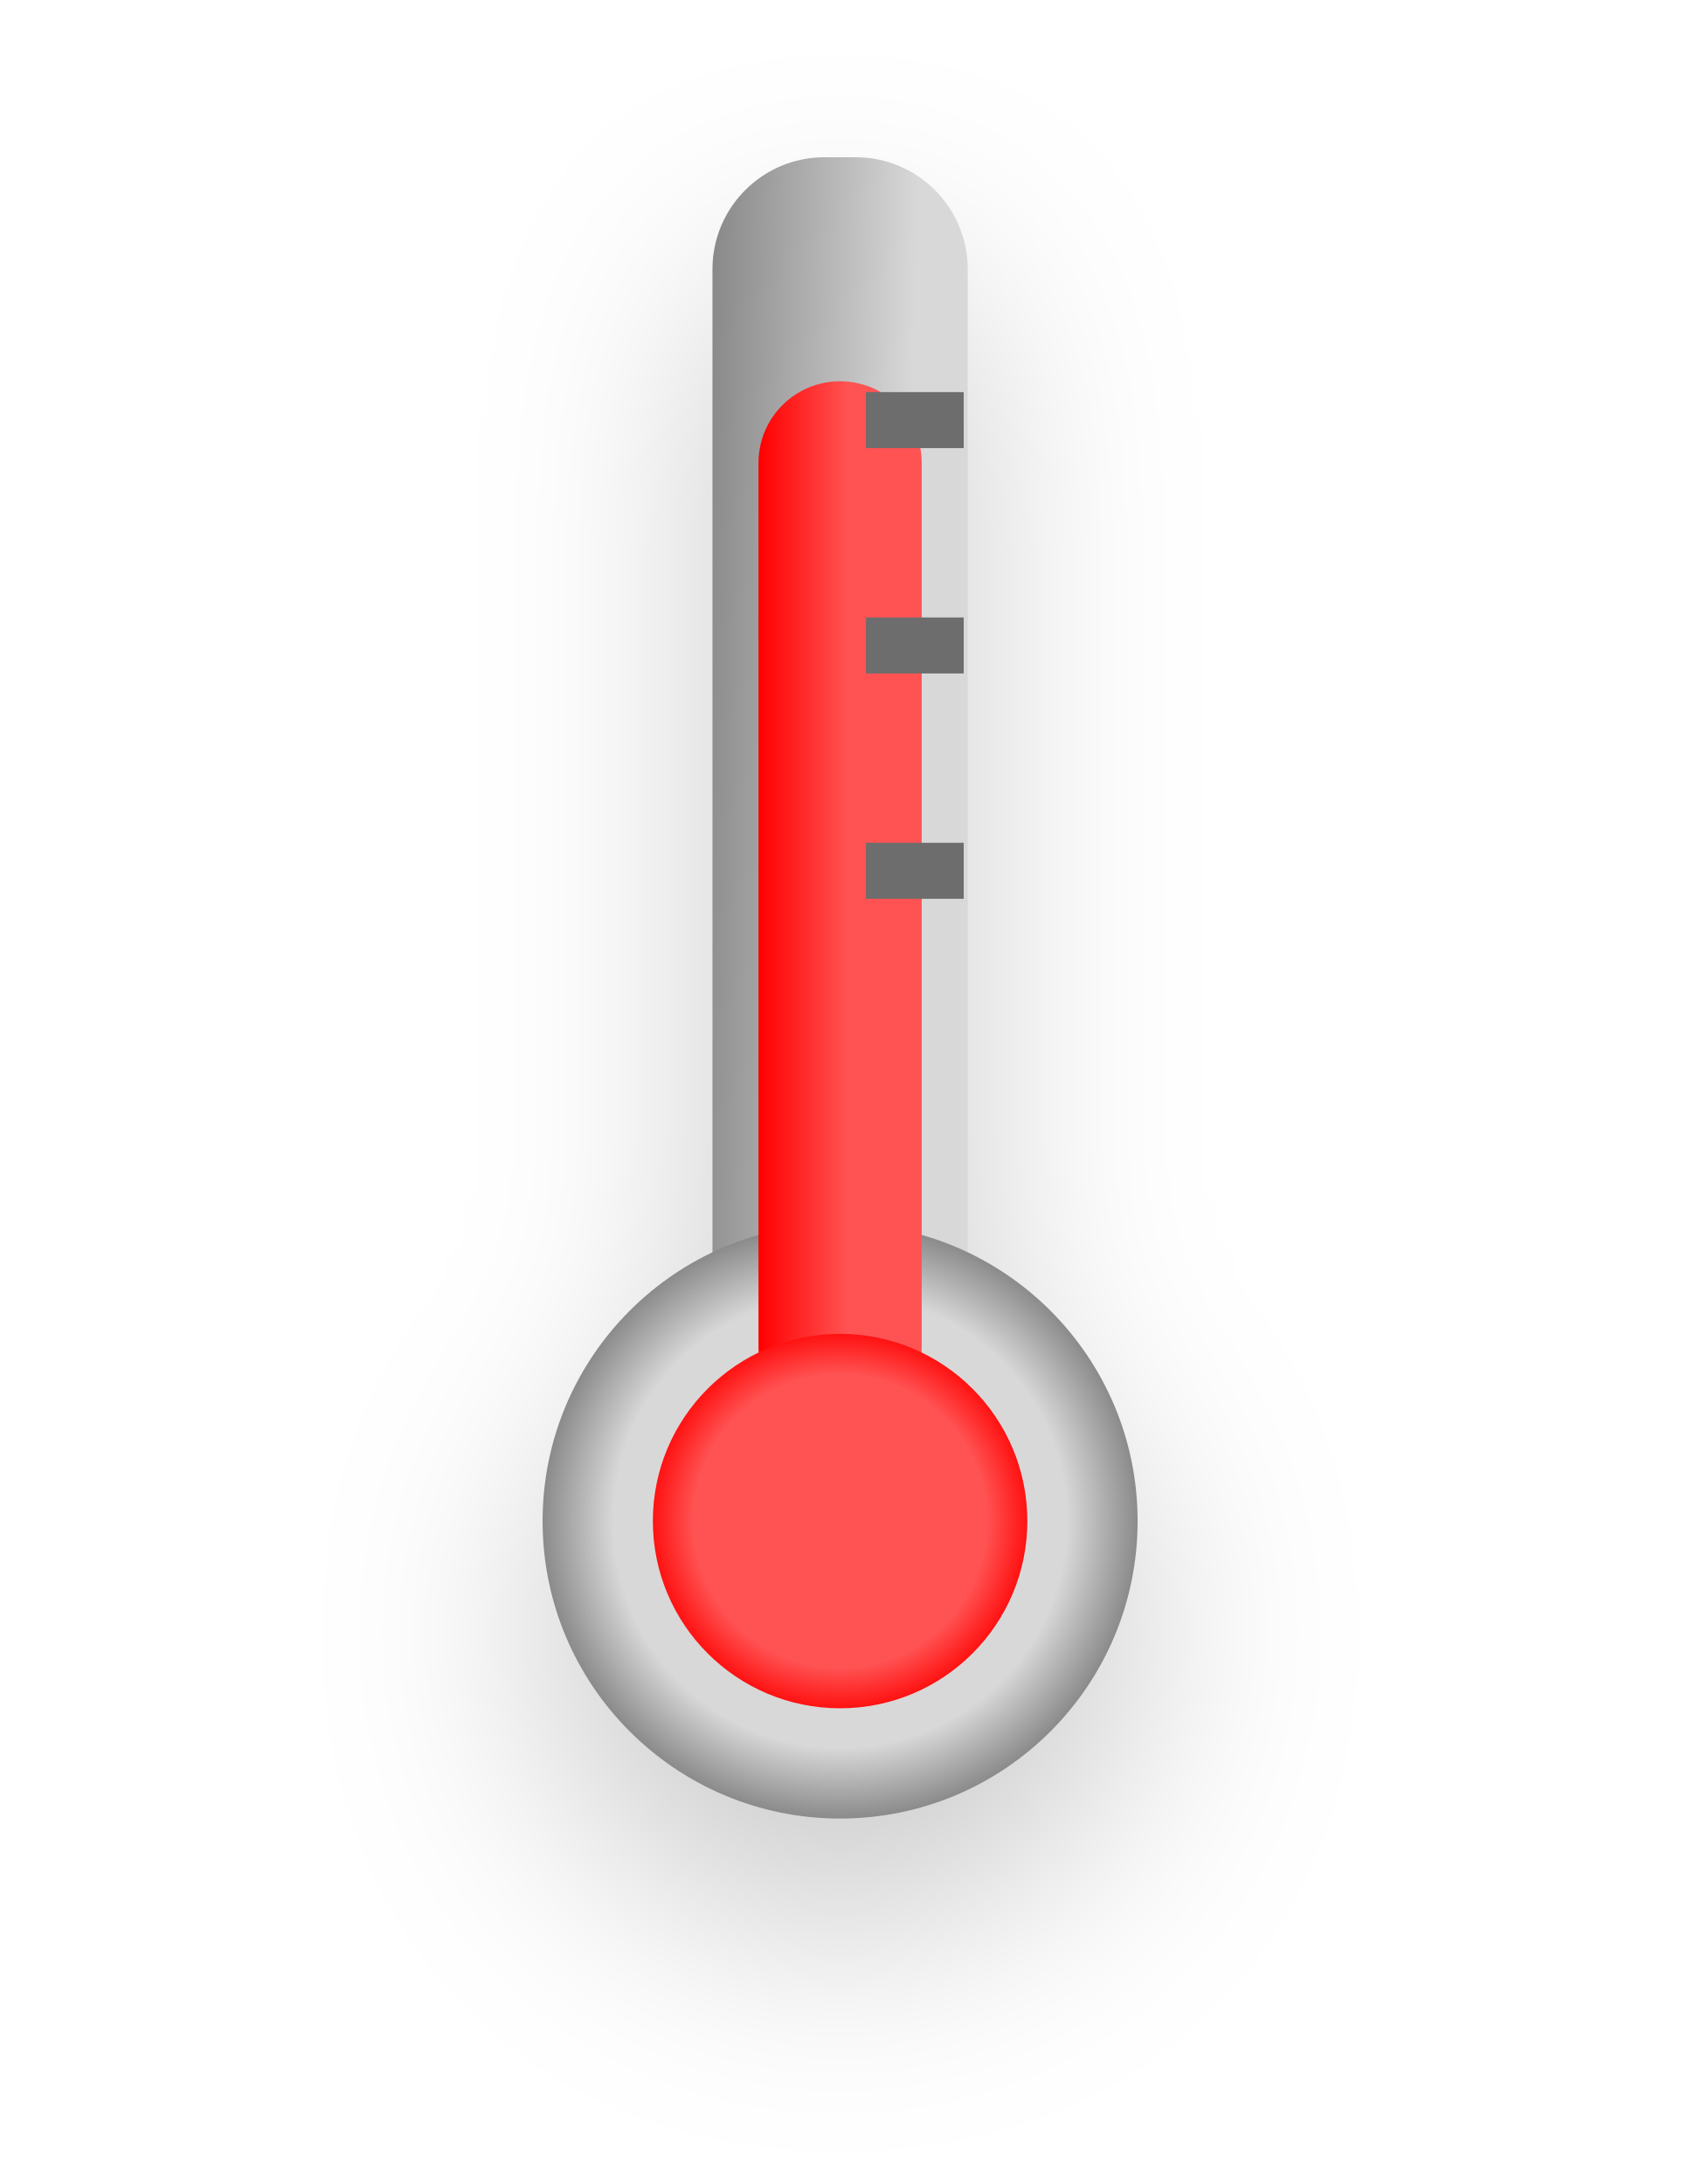
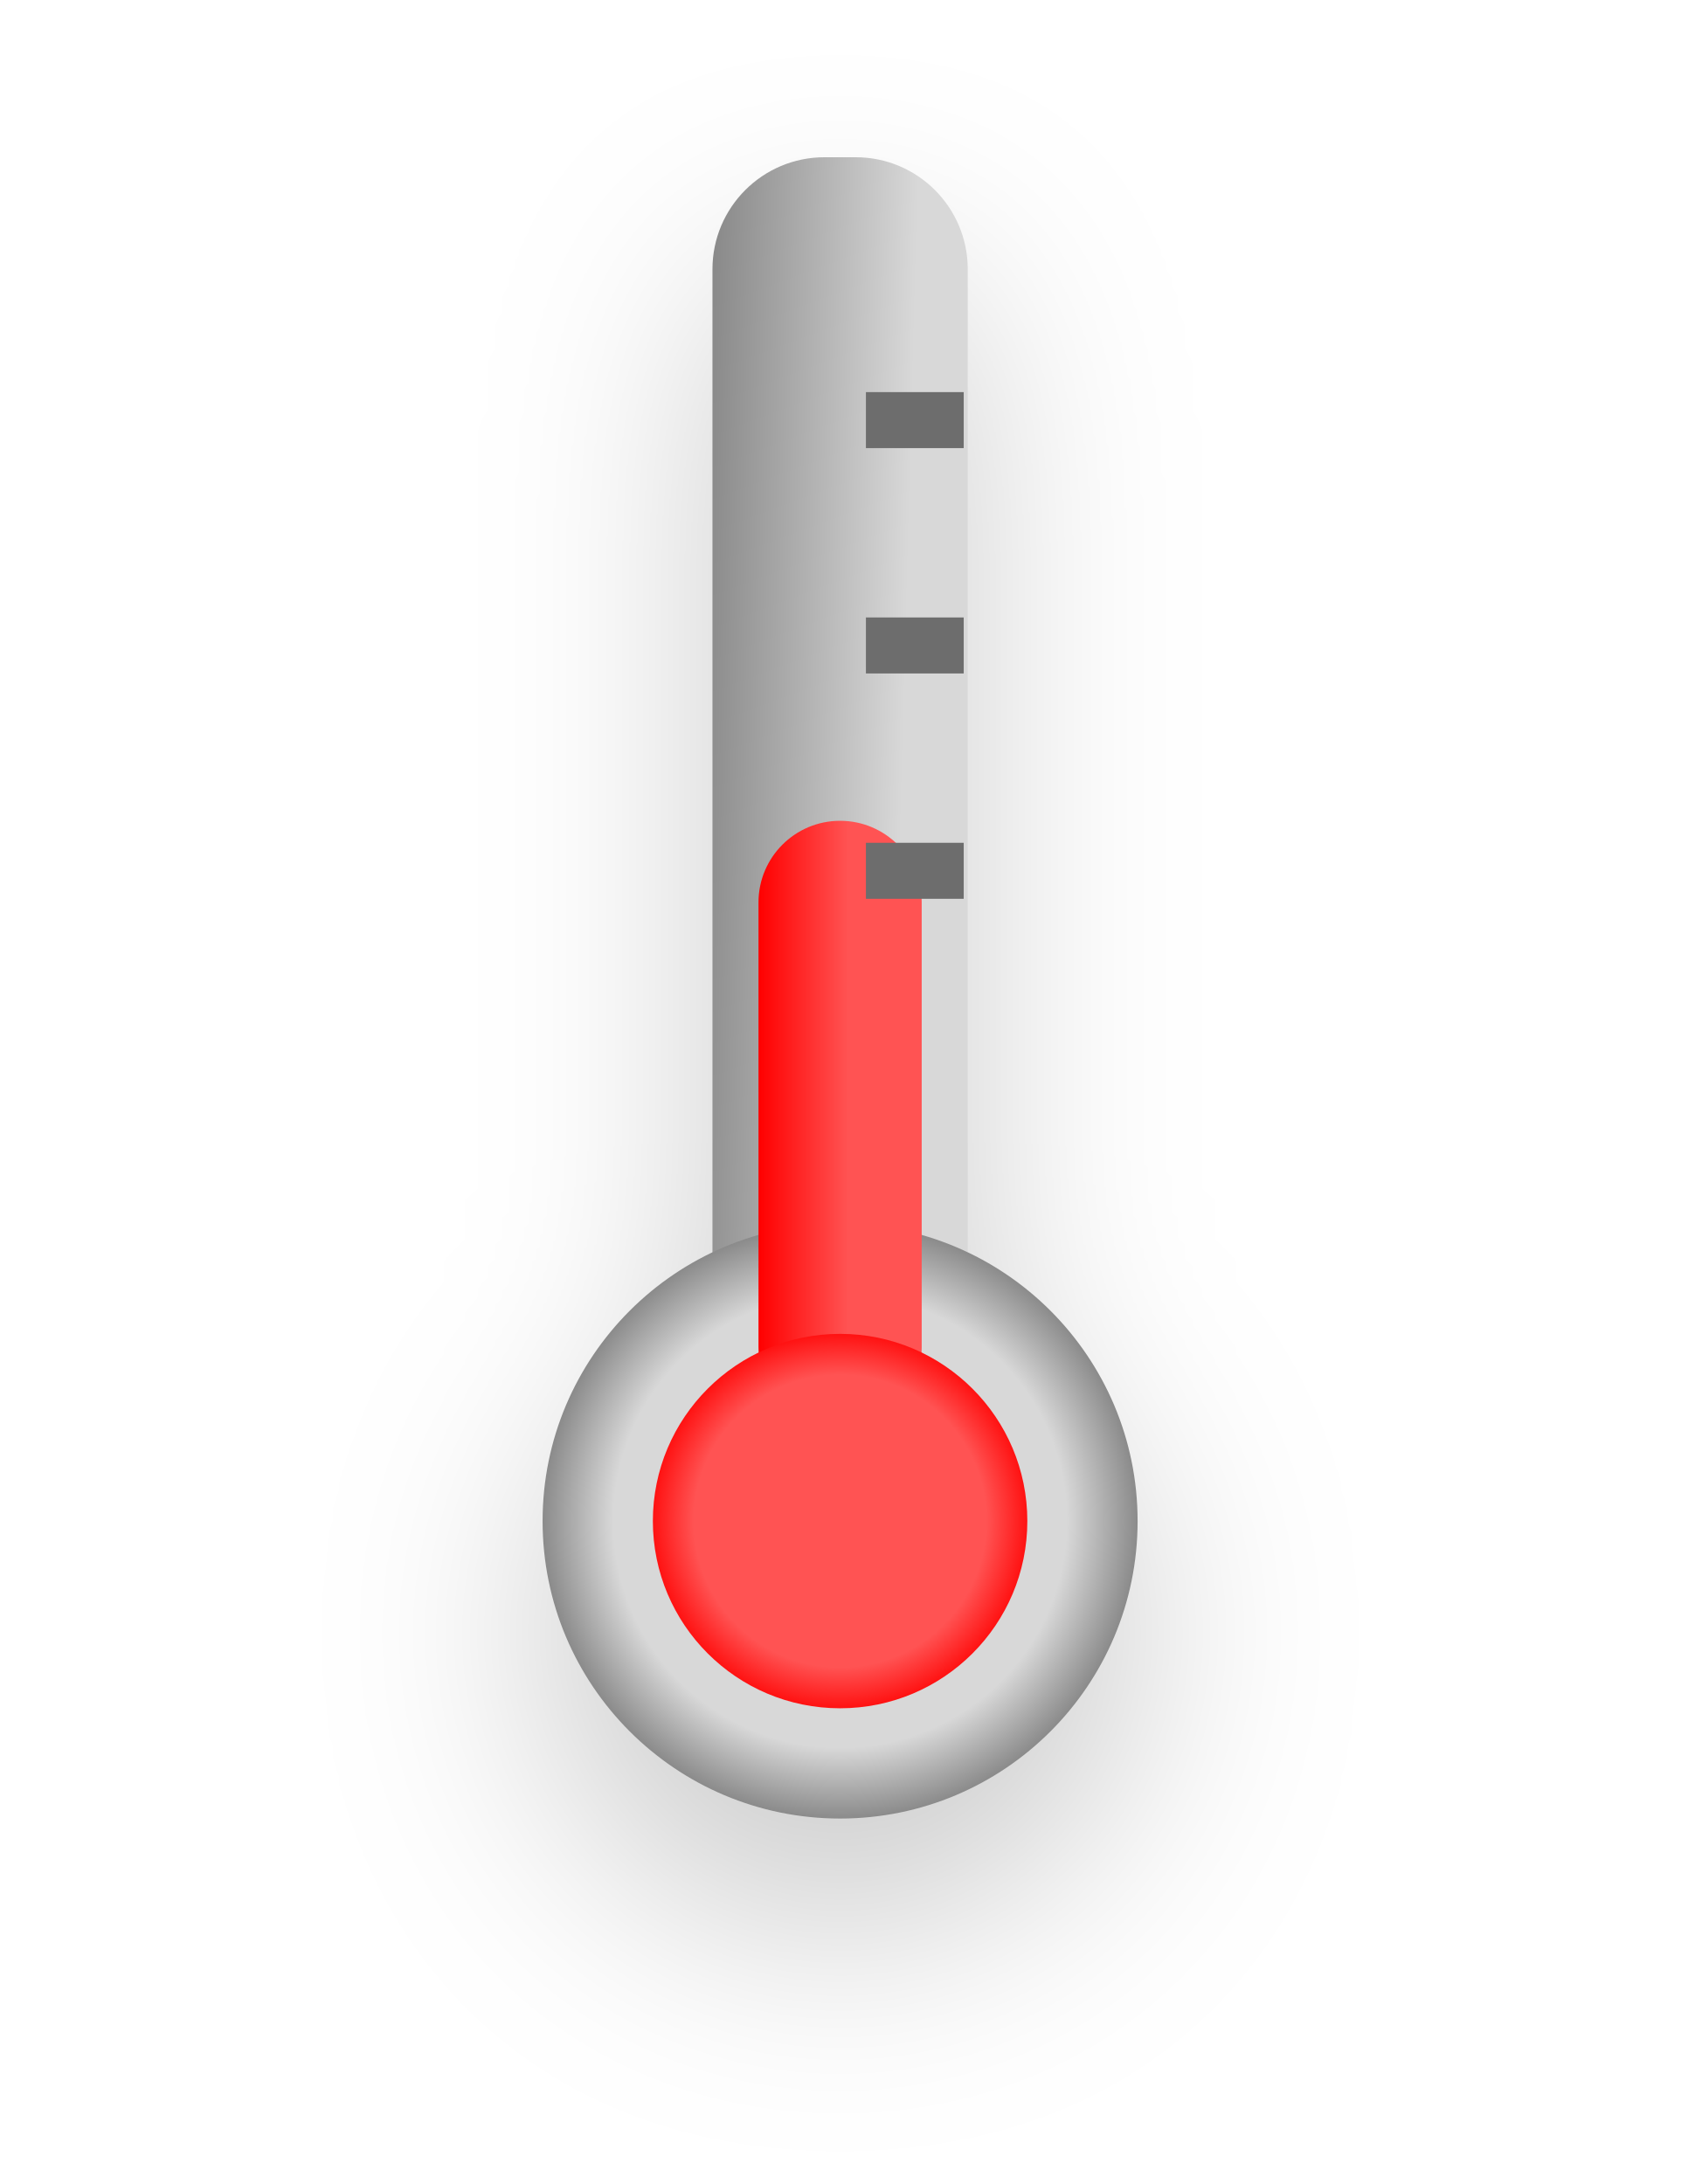
<svg xmlns="http://www.w3.org/2000/svg" width="30" height="39" viewBox="0 0 30 39" fill="none">
  <g filter="url(#filter0_d)">
    <rect x="12.721" y="2.808" width="4.558" height="22.703" rx="2" fill="url(#paint0_linear)" />
    <circle cx="15" cy="27.162" r="5.312" fill="url(#paint1_radial)" />
-     <rect width="2.914" height="18.703" rx="1.457" transform="matrix(-1 0 0 1 16.457 6.80847)" fill="url(#paint2_linear)" />
+     <rect width="2.914" height="10.854" rx="1.457" transform="matrix(-1 0 0 1 16.457 14.6572)" fill="url(#paint2_linear)" />
    <circle cx="15" cy="27.162" r="3.343" fill="url(#paint3_radial)" />
    <path d="M15.461 7.502H17.207" stroke="#6D6D6D" />
    <path d="M15.461 11.526H17.207" stroke="#6D6D6D" />
    <path d="M15.461 15.55H17.207" stroke="#6D6D6D" />
  </g>
  <defs>
    <filter id="filter0_d" x="-4" y="0.641" width="38" height="38" filterUnits="userSpaceOnUse" color-interpolation-filters="sRGB">
      <feFlood flood-opacity="0" result="BackgroundImageFix" />
      <feColorMatrix in="SourceAlpha" type="matrix" values="0 0 0 0 0 0 0 0 0 0 0 0 0 0 0 0 0 0 127 0" />
      <feOffset dy="2" />
      <feGaussianBlur stdDeviation="2" />
      <feColorMatrix type="matrix" values="0 0 0 0 0 0 0 0 0 0 0 0 0 0 0 0 0 0 0.2 0" />
      <feBlend mode="normal" in2="BackgroundImageFix" result="effect1_dropShadow" />
      <feBlend mode="normal" in="SourceGraphic" in2="effect1_dropShadow" result="shape" />
    </filter>
    <linearGradient id="paint0_linear" x1="17.279" y1="5.958" x2="12.721" y2="5.835" gradientUnits="userSpaceOnUse">
      <stop offset="0.208" stop-color="#D8D8D8" />
      <stop offset="1" stop-color="#8A8A8A" />
    </linearGradient>
    <radialGradient id="paint1_radial" cx="0" cy="0" r="1" gradientUnits="userSpaceOnUse" gradientTransform="translate(15 27.1615) rotate(90) scale(5.31185)">
      <stop offset="0.76" stop-color="#D8D8D8" />
      <stop offset="1" stop-color="#8A8A8A" />
    </radialGradient>
-     <linearGradient id="paint2_linear" x1="2.914" y1="9.351" x2="-1.76848e-05" y2="9.351" gradientUnits="userSpaceOnUse">
+     <linearGradient id="paint2_linear" x1="2.914" y1="5.427" x2="-1.76848e-05" y2="5.427" gradientUnits="userSpaceOnUse">
      <stop stop-color="#FF0000" />
      <stop offset="0.549" stop-color="#FF5353" />
    </linearGradient>
    <radialGradient id="paint3_radial" cx="0" cy="0" r="1" gradientUnits="userSpaceOnUse" gradientTransform="translate(15 27.1615) rotate(128.089) scale(3.54141)">
      <stop offset="0.737" stop-color="#FF5353" />
      <stop offset="1" stop-color="#FF0000" />
    </radialGradient>
  </defs>
</svg>
